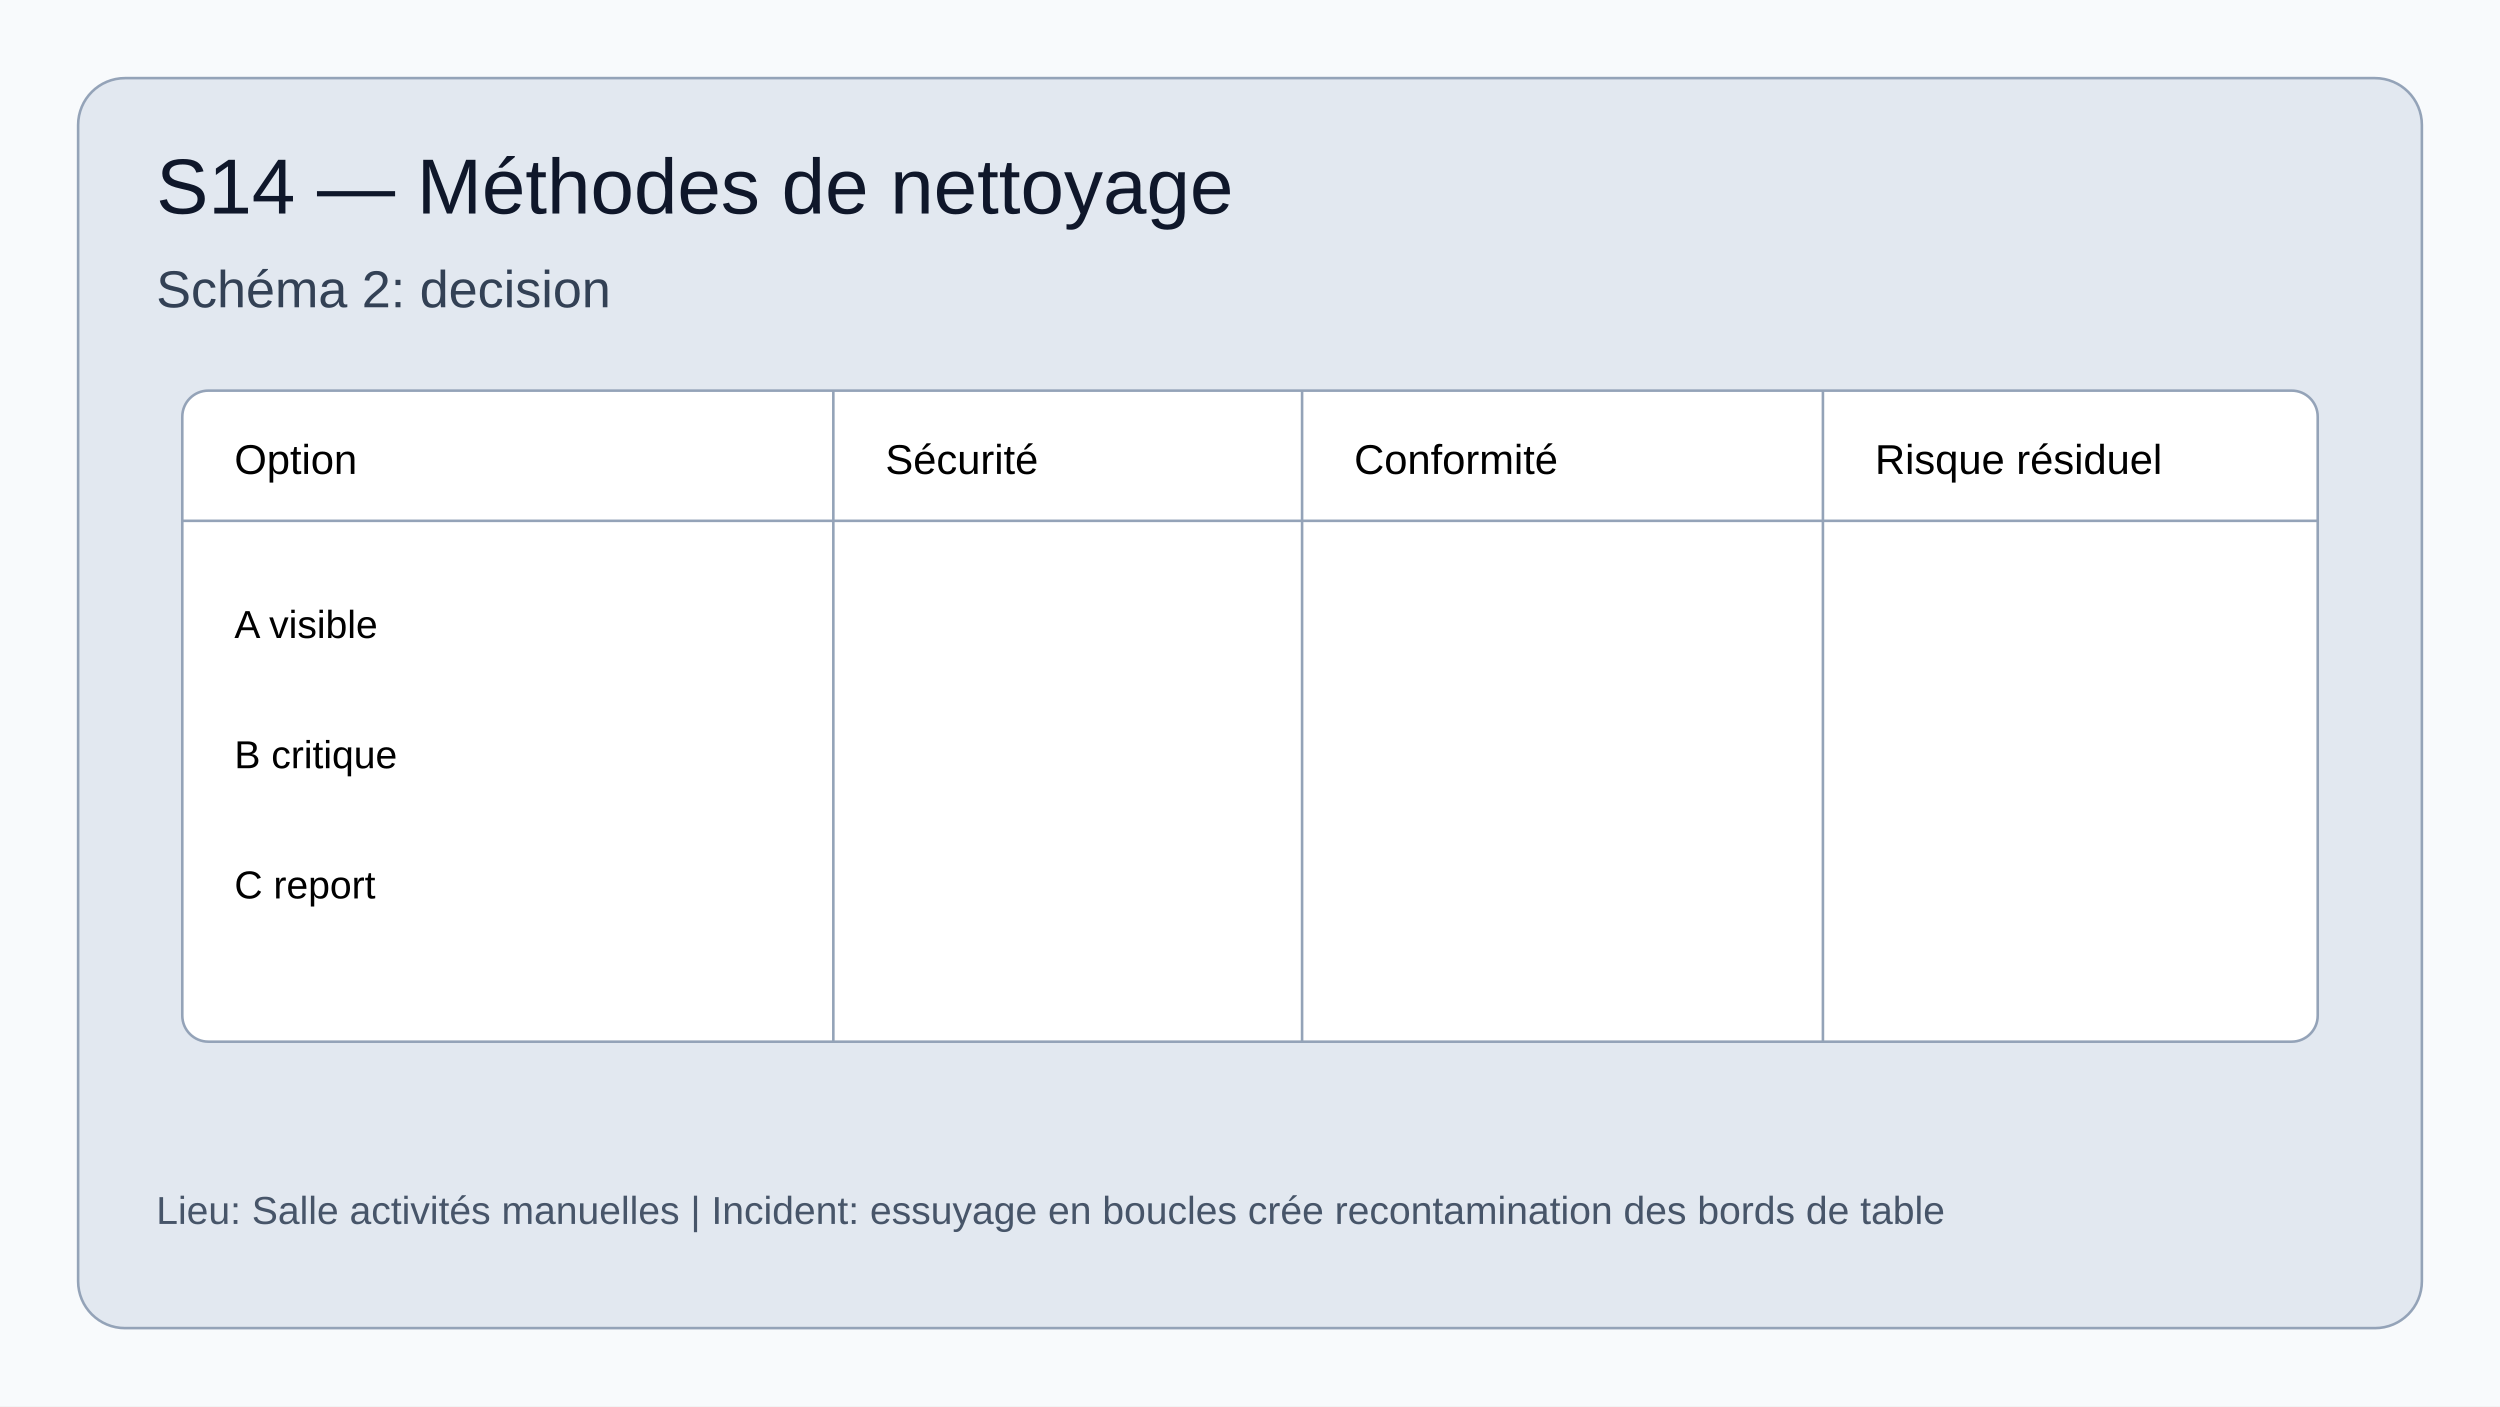
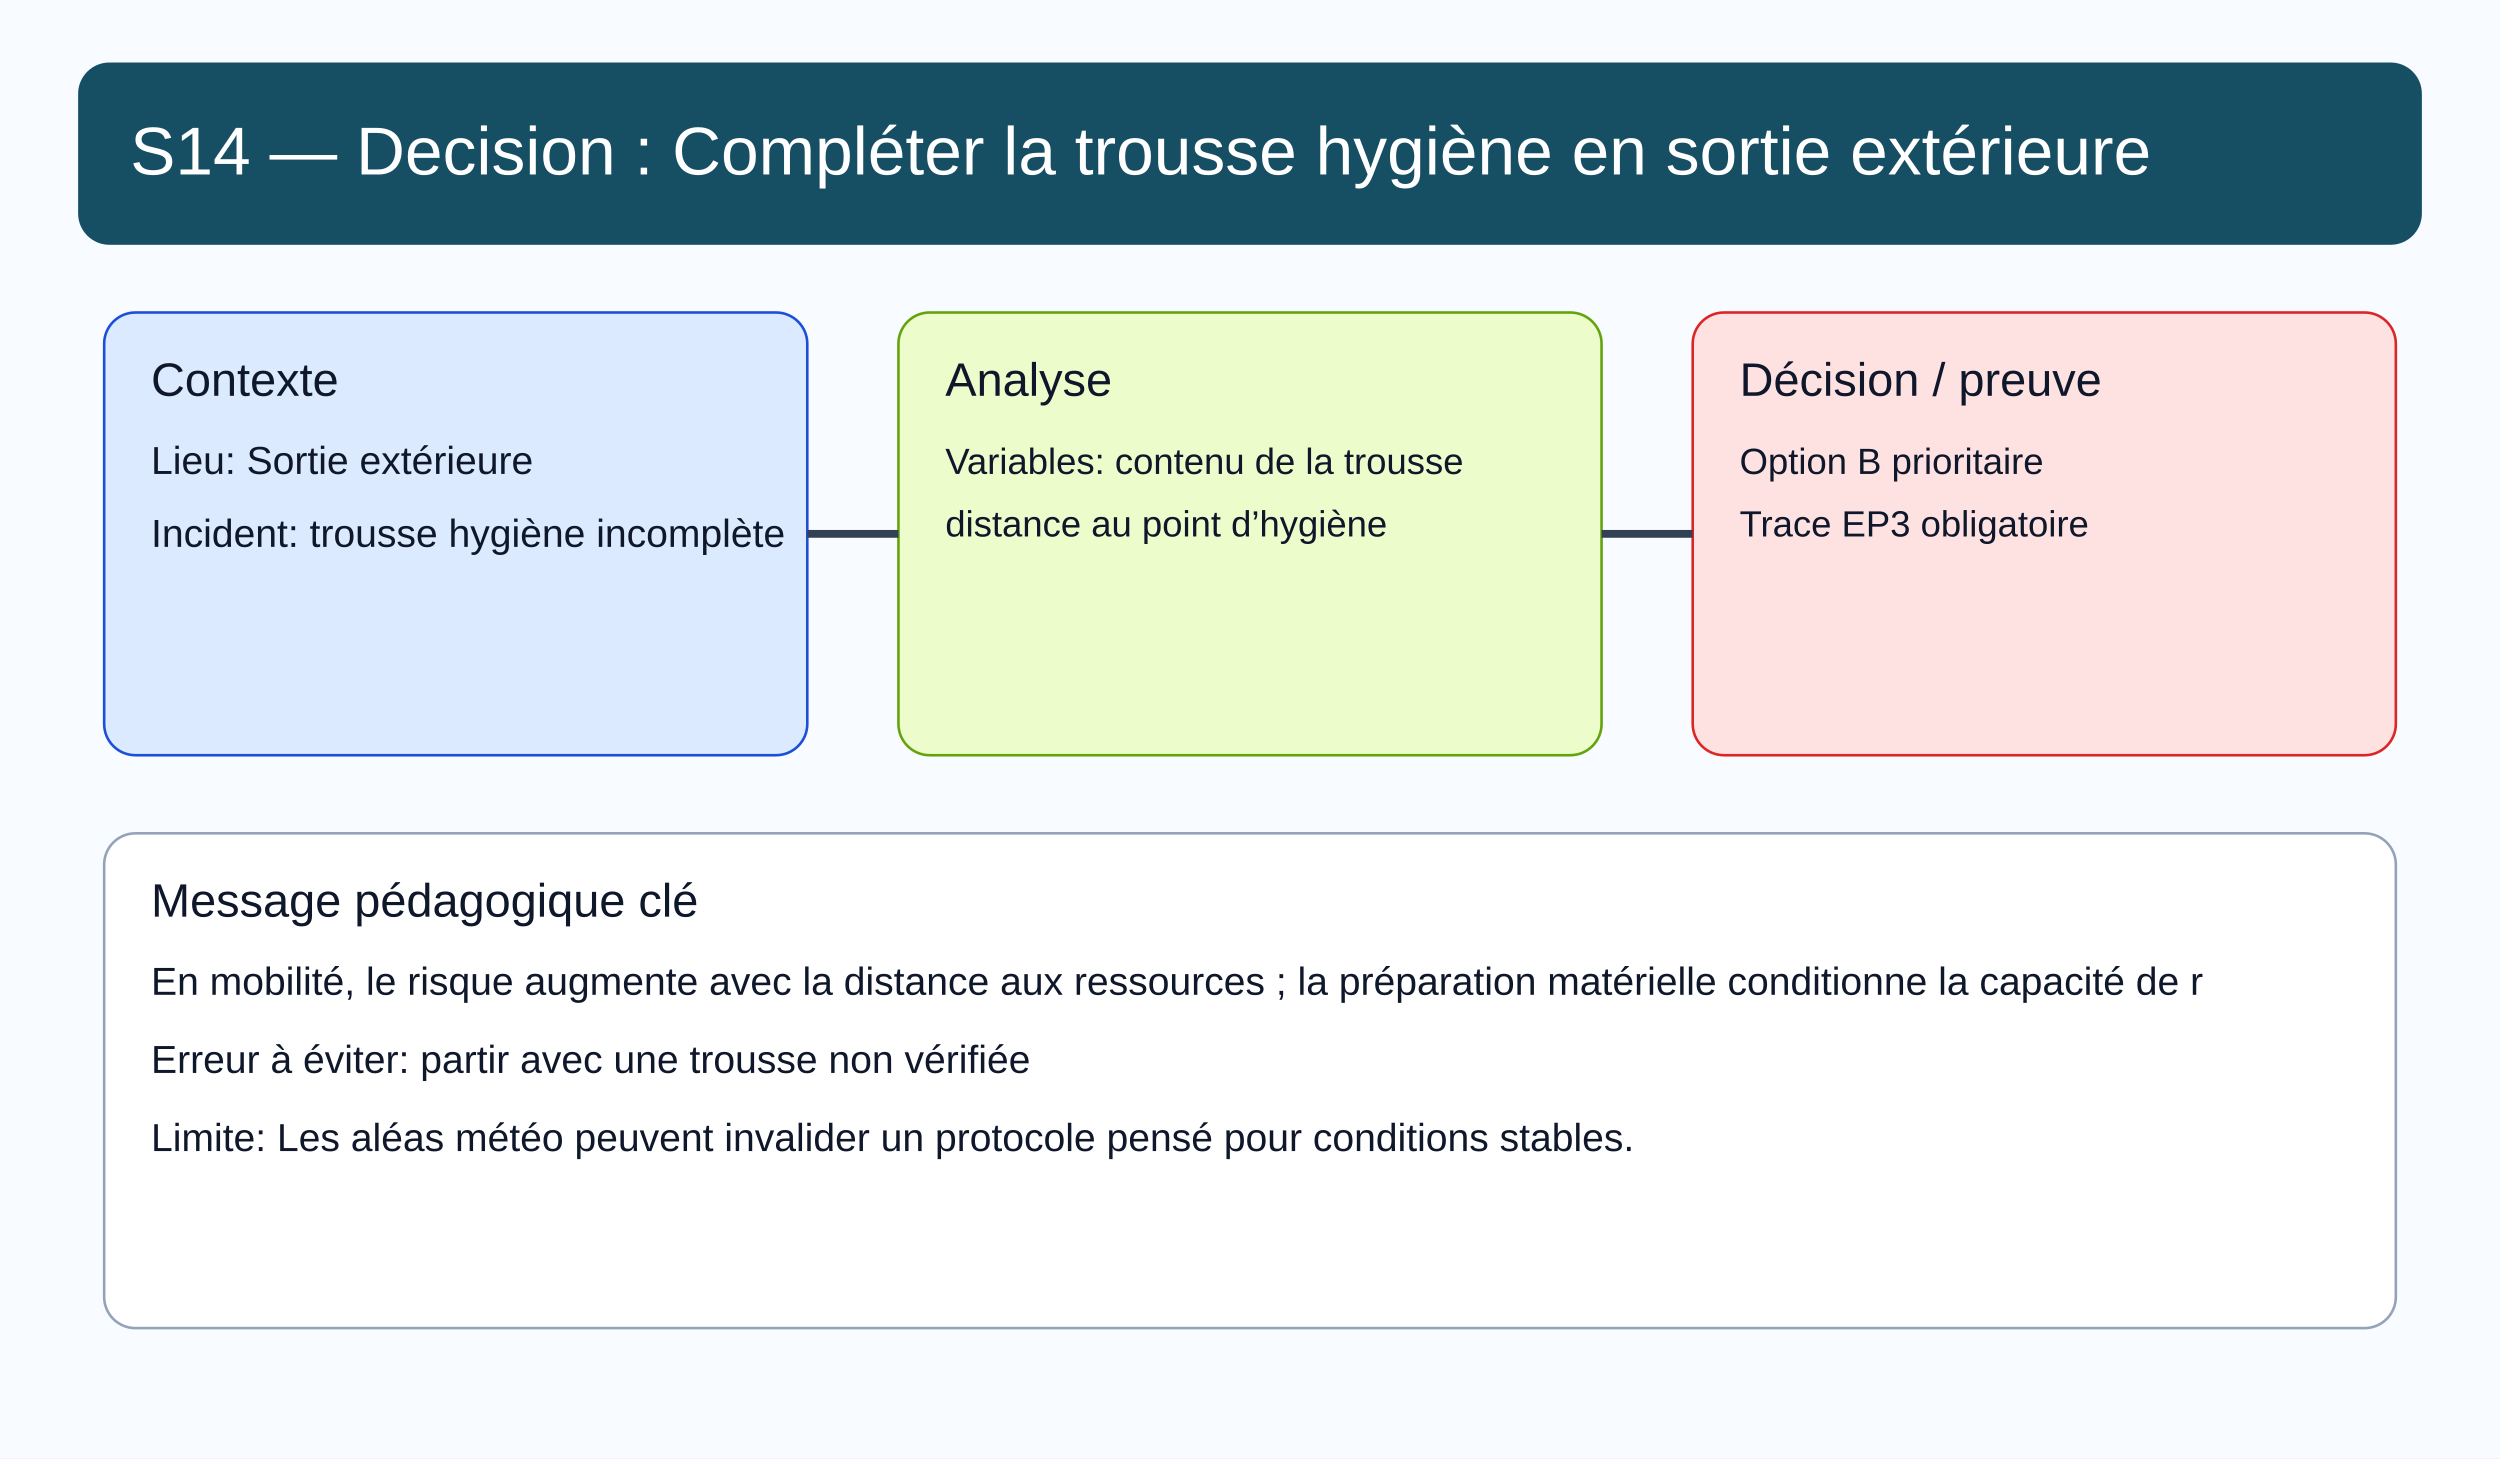
- <svg xmlns="http://www.w3.org/2000/svg" viewBox="0 0 960 540">
-   <rect width="960" height="540" fill="#f8fafc" />
-   <rect x="30" y="30" width="900" height="480" rx="18" fill="#e2e8f0" stroke="#94a3b8" />
-   <text x="60" y="82" font-size="30" font-family="Arial" fill="#0f172a">S14 — Méthodes de nettoyage</text>
-   <text x="60" y="118" font-size="20" font-family="Arial" fill="#334155">Schéma 2: decision</text>
-   <rect x="70" y="150" width="820" height="250" rx="10" fill="#fff" stroke="#94a3b8" />
-   <line x1="70" y1="200" x2="890" y2="200" stroke="#94a3b8" />
-   <line x1="320" y1="150" x2="320" y2="400" stroke="#94a3b8" />
-   <line x1="500" y1="150" x2="500" y2="400" stroke="#94a3b8" />
-   <line x1="700" y1="150" x2="700" y2="400" stroke="#94a3b8" />
-   <text x="90" y="182" font-size="16" font-family="Arial">Option</text>
-   <text x="340" y="182" font-size="16" font-family="Arial">Sécurité</text>
-   <text x="520" y="182" font-size="16" font-family="Arial">Conformité</text>
-   <text x="720" y="182" font-size="16" font-family="Arial">Risque résiduel</text>
-   <text x="90" y="245" font-size="15" font-family="Arial">A visible</text>
-   <text x="90" y="295" font-size="15" font-family="Arial">B critique</text>
-   <text x="90" y="345" font-size="15" font-family="Arial">C report</text>
-   <text x="60" y="470" font-size="15" font-family="Arial" fill="#475569">Lieu: Salle activités manuelles | Incident: essuyage en boucles crée recontamination des bords de table</text>
-   <defs>
-     <marker id="a" markerWidth="10" markerHeight="10" refX="8" refY="5" orient="auto">
-       <polygon points="0,0 10,5 0,10" fill="#334155" />
-     </marker>
-   </defs>
+ <svg xmlns="http://www.w3.org/2000/svg" width="960" height="560" viewBox="0 0 960 560">
+   <rect width="960" height="560" fill="#f8fbff" />
+   <rect x="30" y="24" width="900" height="70" rx="12" fill="#164e63" />
+   <text x="50" y="67" font-size="26" fill="#fff" font-family="Arial">S14 — Decision : Compléter la trousse hygiène en sortie extérieure</text>
+   <rect x="40" y="120" width="270" height="170" rx="12" fill="#dbeafe" stroke="#1d4ed8" />
+   <text x="58" y="152" font-size="18" fill="#0f172a" font-family="Arial">Contexte</text>
+   <text x="58" y="182" font-size="15" fill="#0f172a" font-family="Arial">Lieu: Sortie extérieure</text>
+   <text x="58" y="210" font-size="15" fill="#0f172a" font-family="Arial">Incident: trousse hygiène incomplète</text>
+   <rect x="345" y="120" width="270" height="170" rx="12" fill="#ecfccb" stroke="#65a30d" />
+   <text x="363" y="152" font-size="18" fill="#0f172a" font-family="Arial">Analyse</text>
+   <text x="363" y="182" font-size="14" fill="#0f172a" font-family="Arial">Variables: contenu de la trousse</text>
+   <text x="363" y="206" font-size="14" fill="#0f172a" font-family="Arial">distance au point d’hygiène</text>
+   <rect x="650" y="120" width="270" height="170" rx="12" fill="#fee2e2" stroke="#dc2626" />
+   <text x="668" y="152" font-size="18" fill="#0f172a" font-family="Arial">Décision / preuve</text>
+   <text x="668" y="182" font-size="14" fill="#0f172a" font-family="Arial">Option B prioritaire</text>
+   <text x="668" y="206" font-size="14" fill="#0f172a" font-family="Arial">Trace EP3 obligatoire</text>
+   <line x1="310" y1="205" x2="345" y2="205" stroke="#334155" stroke-width="3" />
+   <line x1="615" y1="205" x2="650" y2="205" stroke="#334155" stroke-width="3" />
+   <rect x="40" y="320" width="880" height="190" rx="12" fill="#ffffff" stroke="#94a3b8" />
+   <text x="58" y="352" font-size="18" fill="#0f172a" font-family="Arial">Message pédagogique clé</text>
+   <text x="58" y="382" font-size="15" fill="#0f172a" font-family="Arial">En mobilité, le risque augmente avec la distance aux ressources ; la préparation matérielle conditionne la capacité de r</text>
+   <text x="58" y="412" font-size="15" fill="#0f172a" font-family="Arial">Erreur à éviter: partir avec une trousse non vérifiée</text>
+   <text x="58" y="442" font-size="15" fill="#0f172a" font-family="Arial">Limite: Les aléas météo peuvent invalider un protocole pensé pour conditions stables.</text>
</svg>
